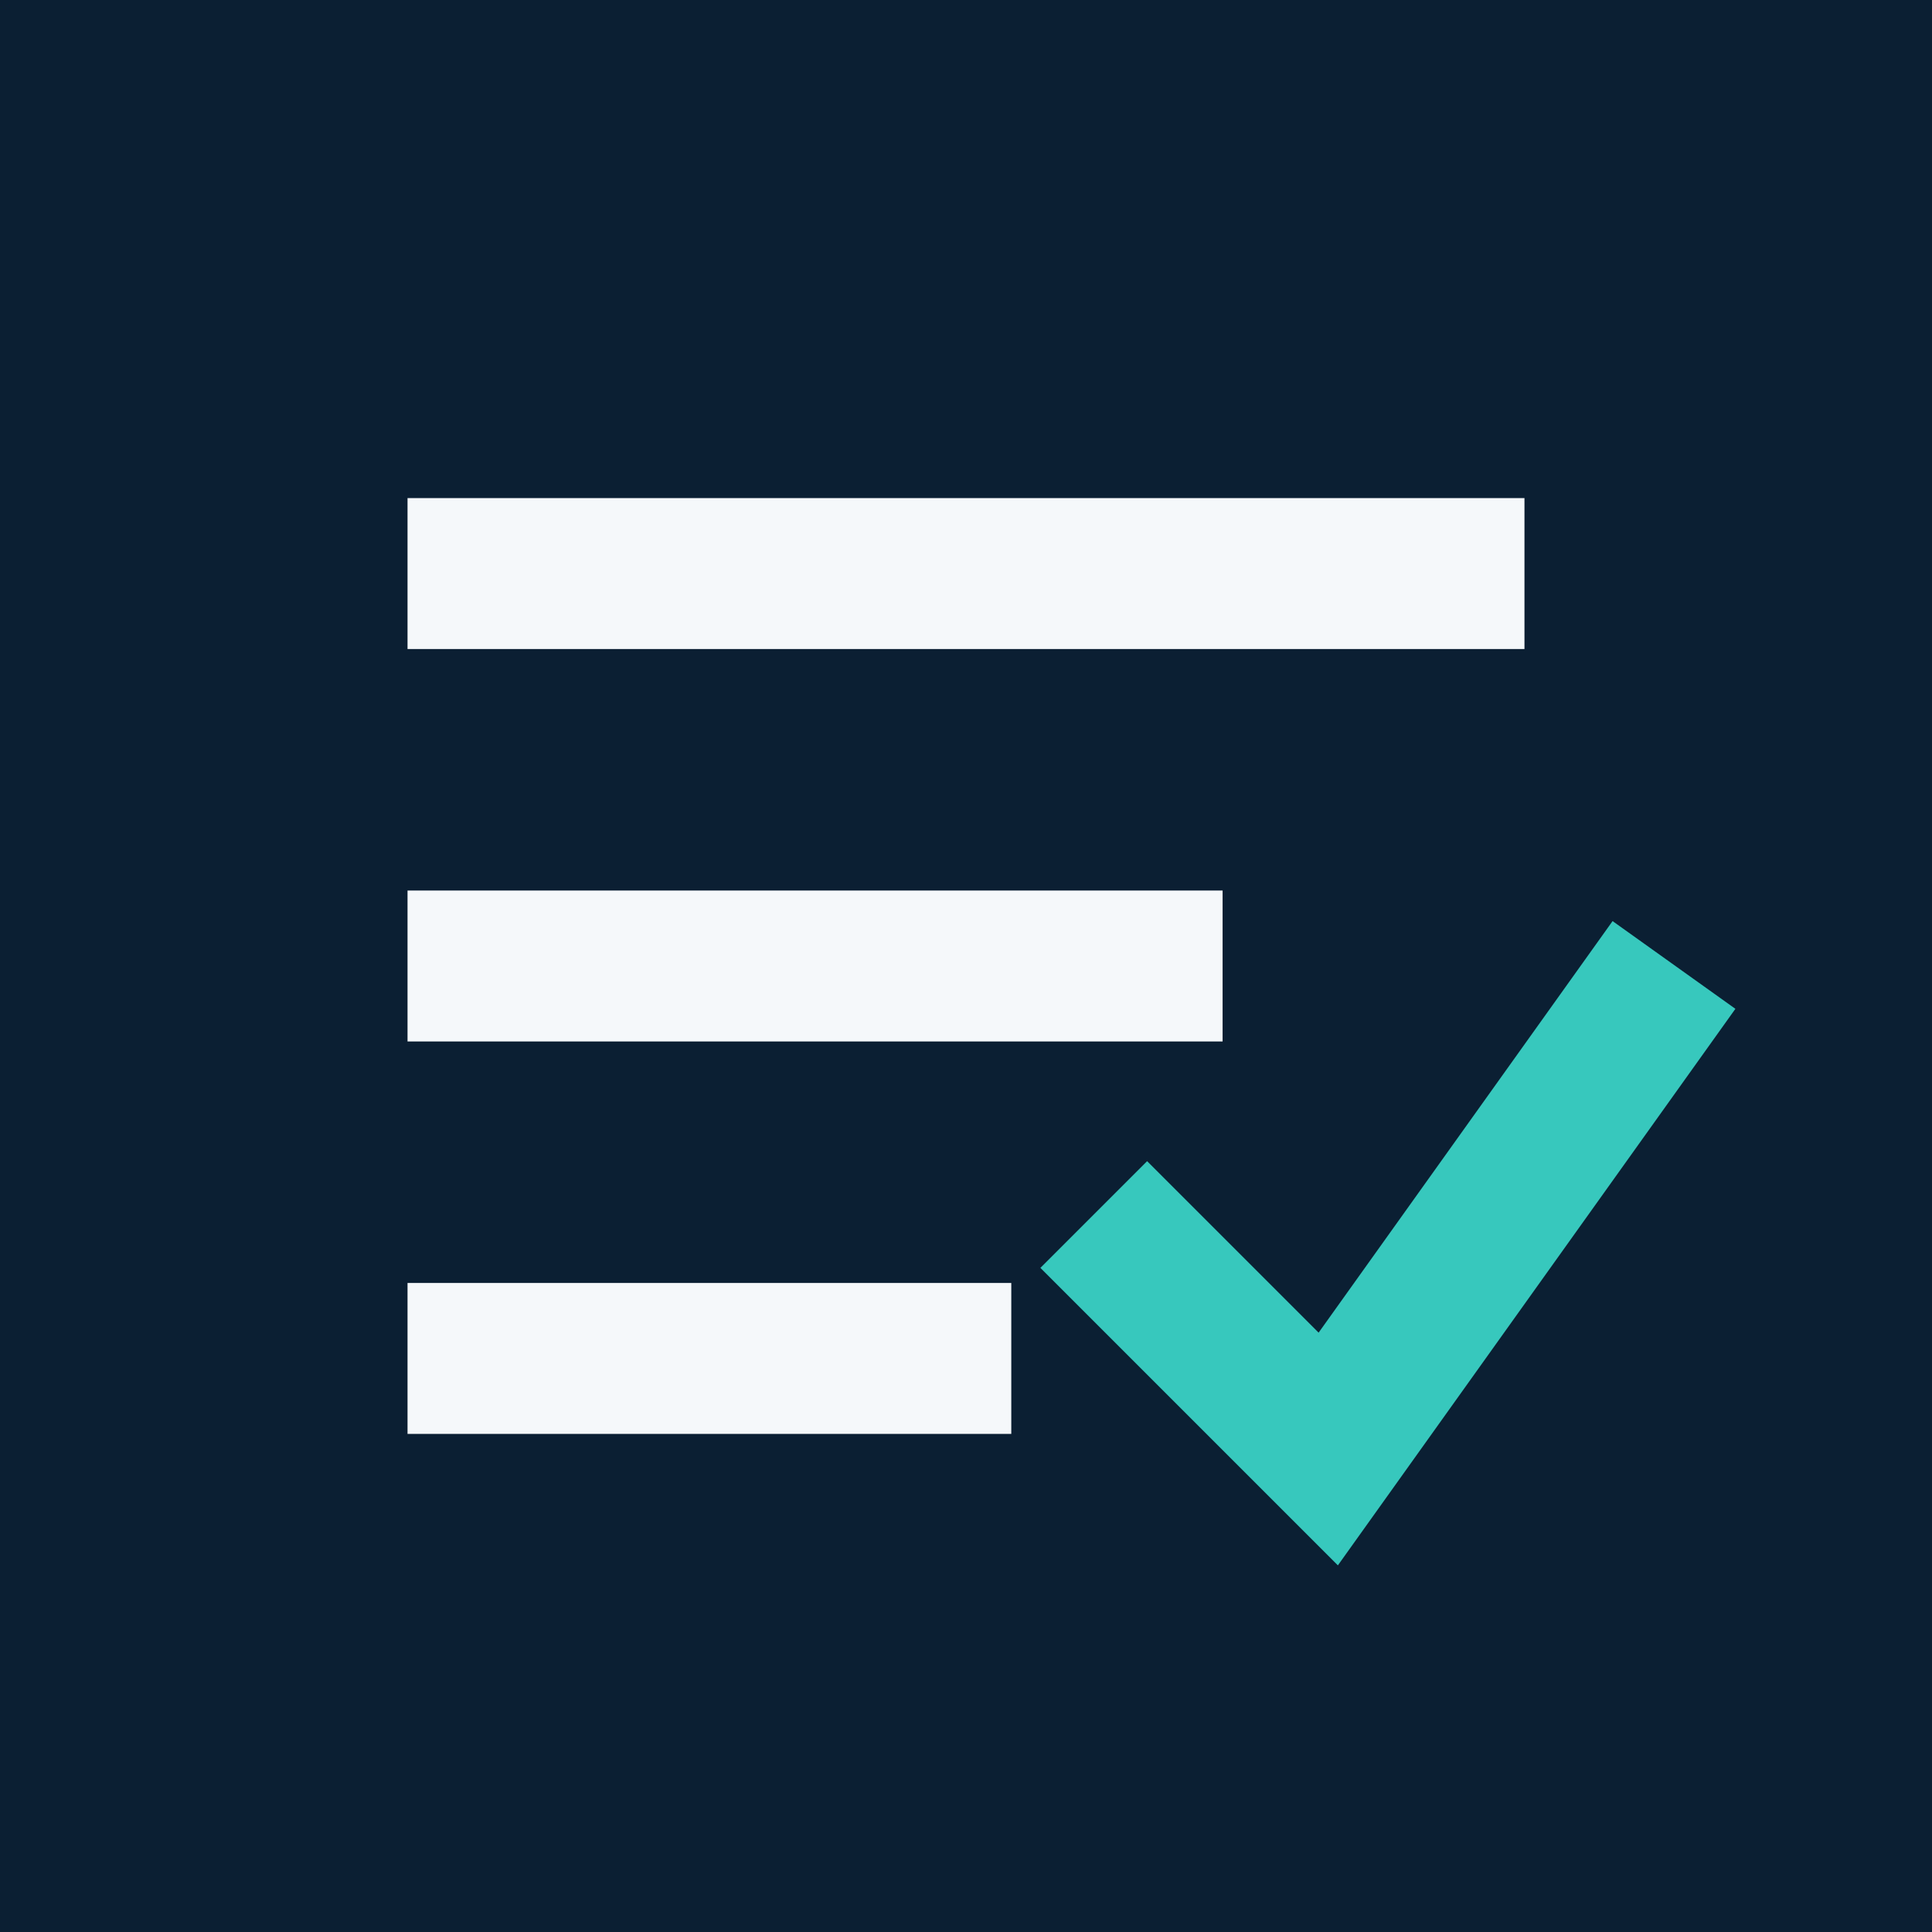
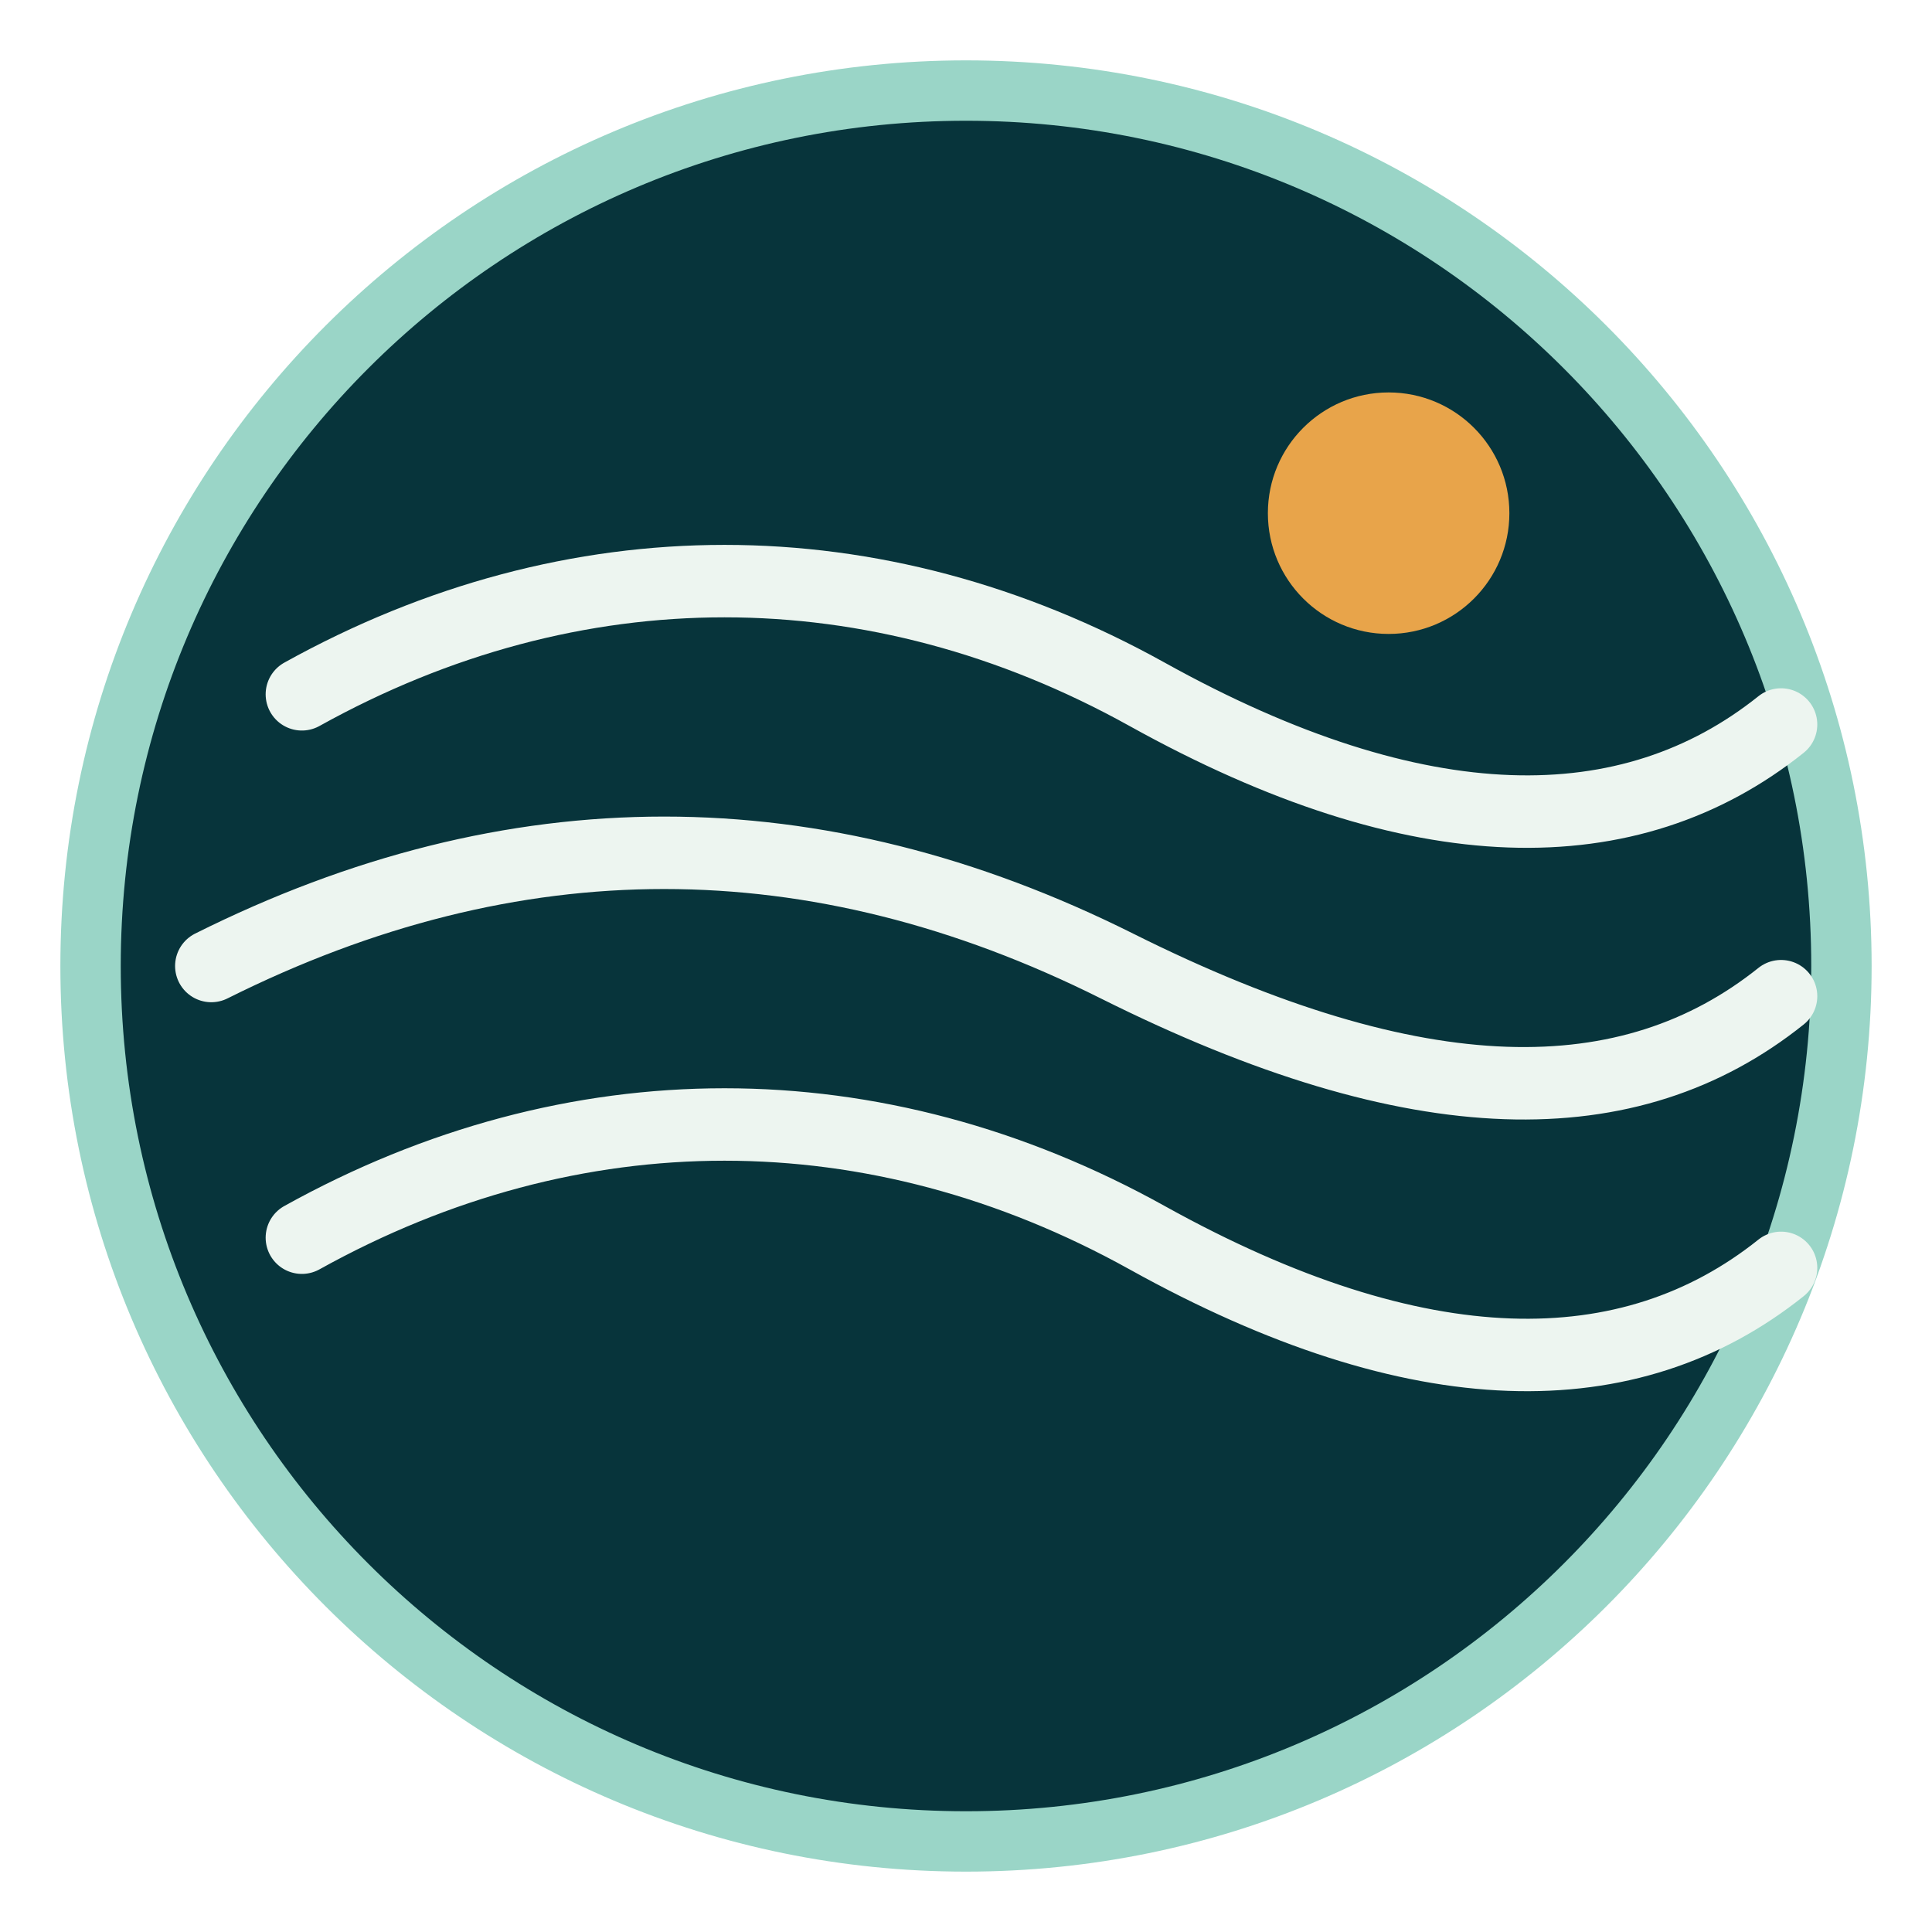
<svg xmlns="http://www.w3.org/2000/svg" viewBox="0 0 64 64" role="img" aria-labelledby="title">
-   <rect x="2" y="2" width="60" height="60" fill="#0b1f33" />
-   <path d="M16 19h32M16 32h22M16 45h15" fill="none" stroke="#f5f8fa" stroke-width="5" stroke-linecap="square" />
-   <path d="m38 42 6 6 10-14" fill="none" stroke="#37c8bd" stroke-width="5" stroke-linecap="square" stroke-linejoin="miter" />
-   <rect x="2" y="2" width="60" height="60" fill="none" stroke="#0b1f33" stroke-width="4" />
+   <circle cx="32" cy="32" r="29" fill="#07343b" stroke="#9ad5c7" stroke-width="2" />
+   <path d="M10 23c9-5 19-5 28 0s16 5 21 1M7 32c10-5 20-5 30 0s17 5 22 1M10 41c9-5 19-5 28 0s16 5 21 1" fill="none" stroke="#edf5f0" stroke-width="2.4" stroke-linecap="round" />
+   <circle cx="46" cy="17" r="4" fill="#e8a44a" />
</svg>
